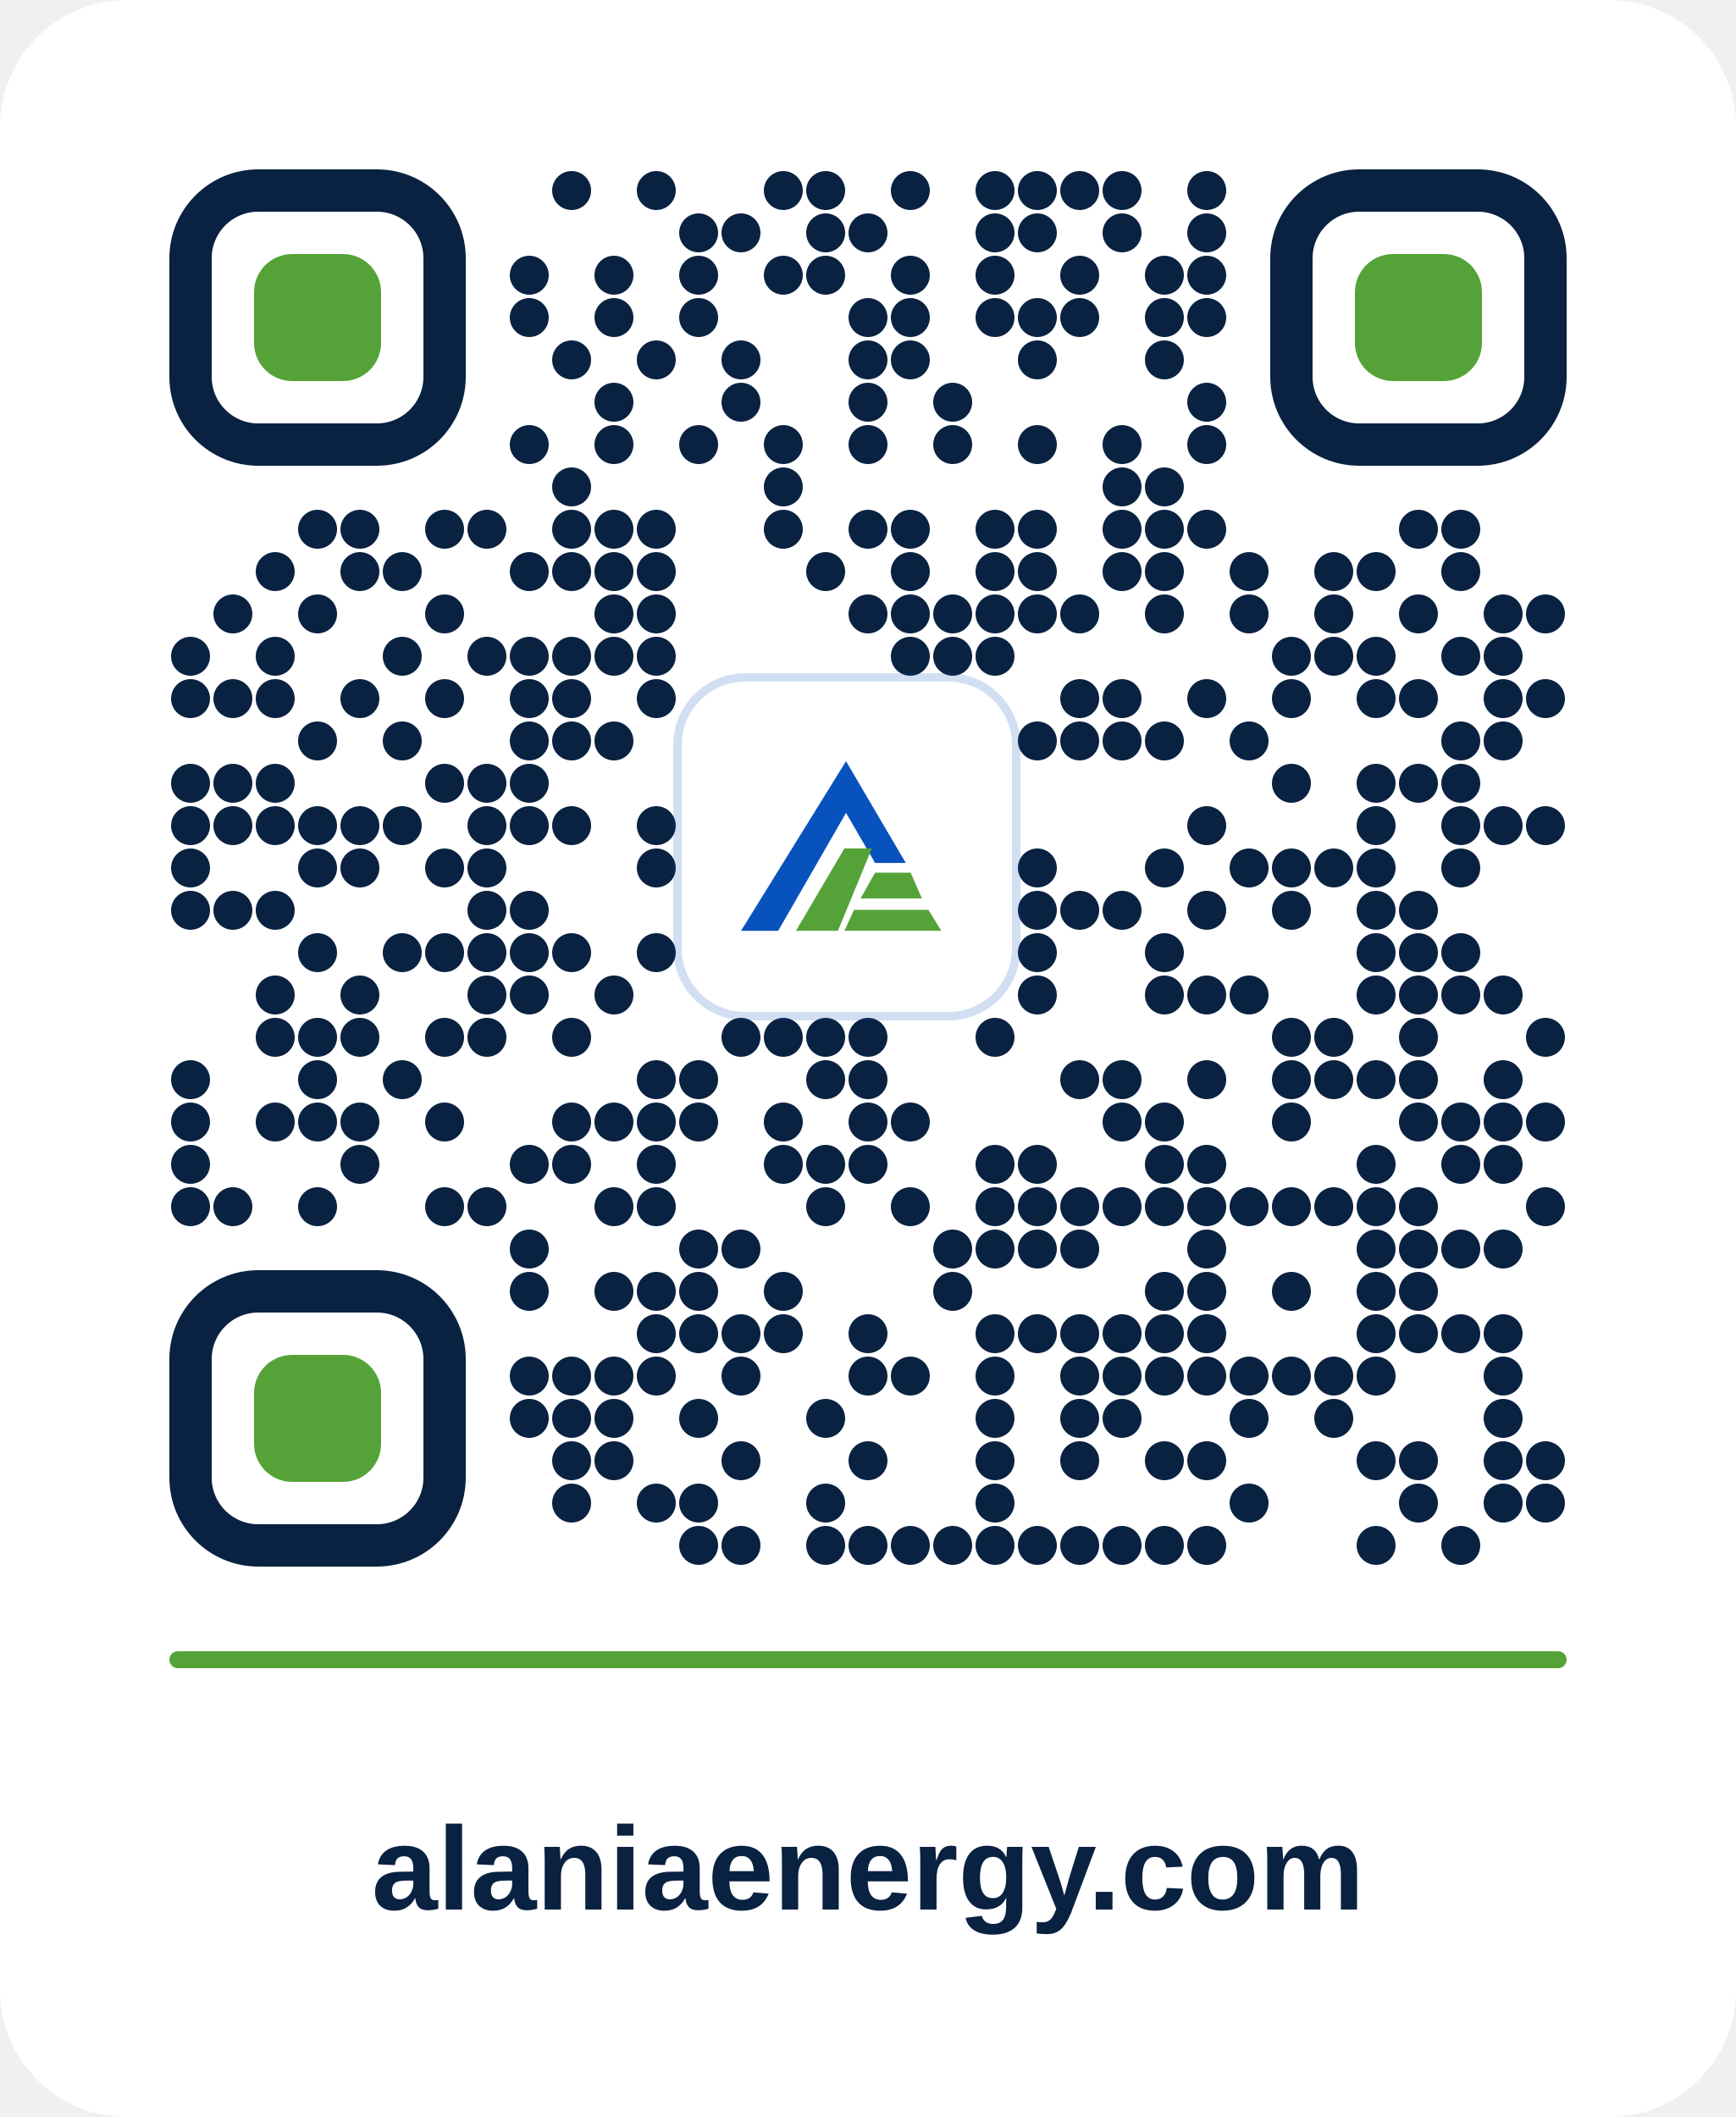
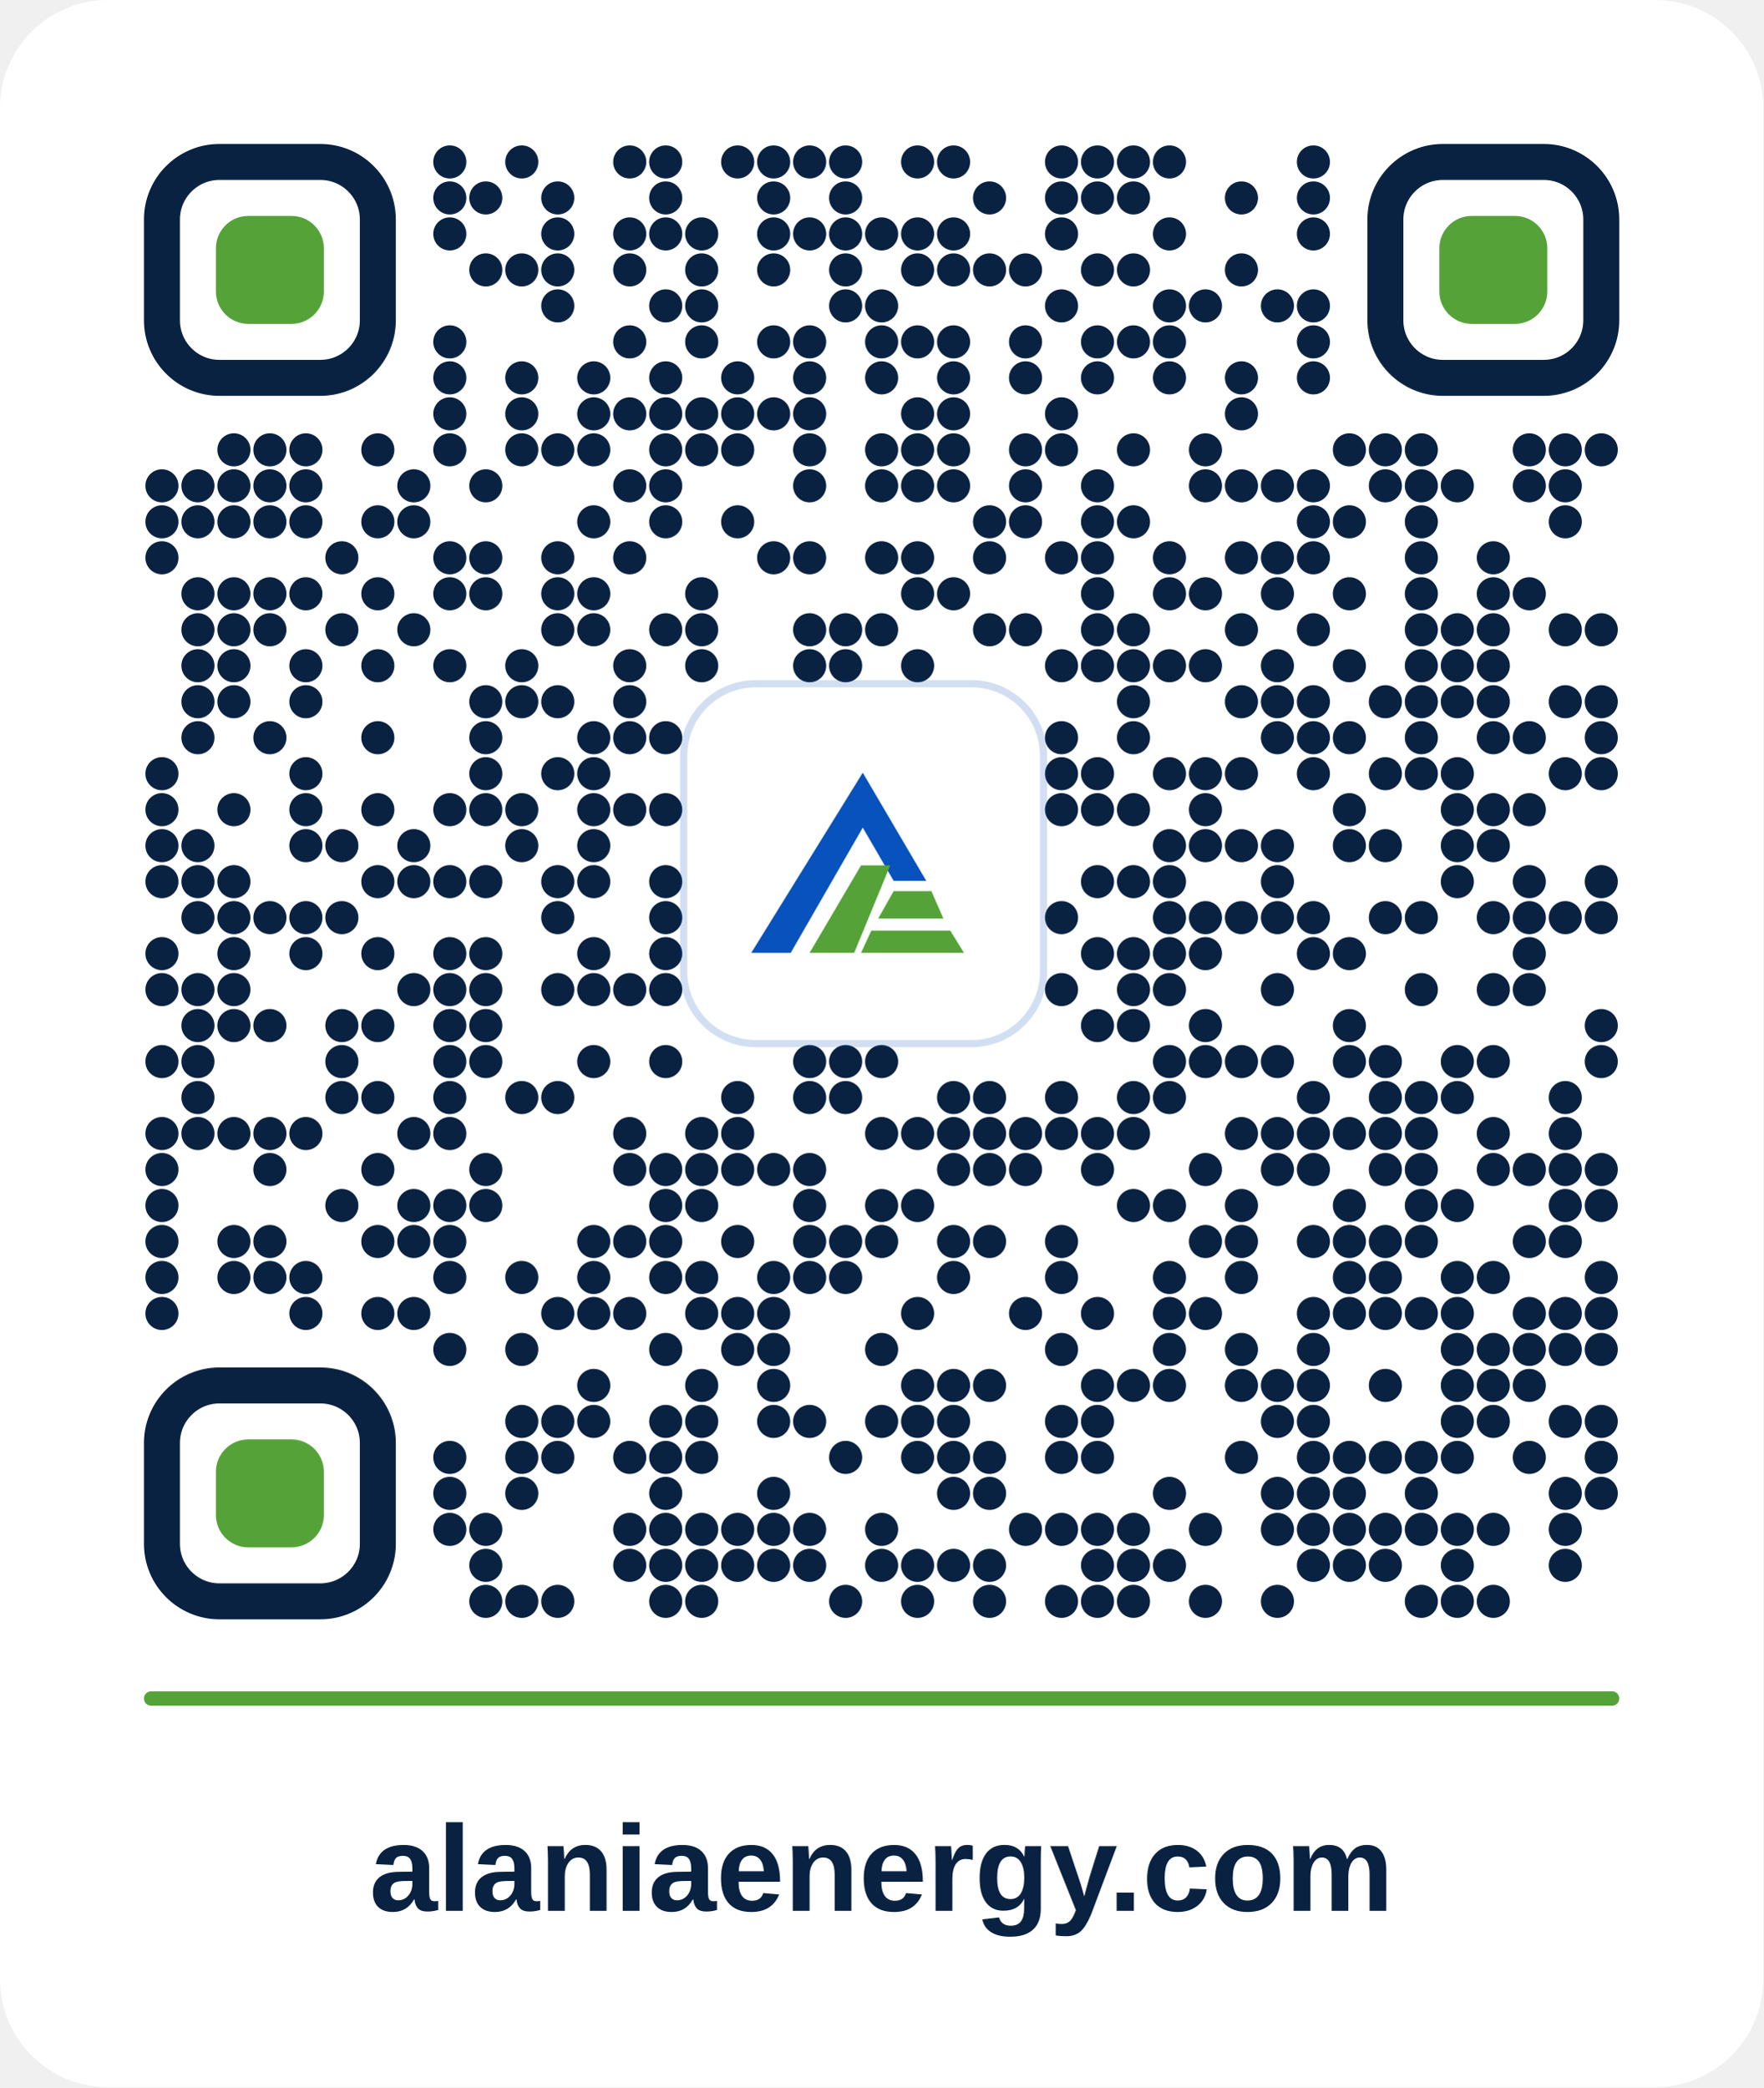
- <svg xmlns="http://www.w3.org/2000/svg" viewBox="0 0 410 500" width="410" height="500">
-   <rect width="410" height="500" rx="30" fill="#ffffff" />
+ <svg xmlns="http://www.w3.org/2000/svg" viewBox="0 0 490 580" width="490" height="580">
+   <rect width="490" height="580" rx="30" fill="#ffffff" />
  <g fill="#0a2241">
-     <circle cx="135" cy="45" r="4.6" />
-     <circle cx="155" cy="45" r="4.6" />
+     <circle cx="125" cy="45" r="4.6" />
+     <circle cx="145" cy="45" r="4.6" />
+     <circle cx="175" cy="45" r="4.6" />
    <circle cx="185" cy="45" r="4.6" />
-     <circle cx="195" cy="45" r="4.6" />
+     <circle cx="205" cy="45" r="4.6" />
    <circle cx="215" cy="45" r="4.6" />
+     <circle cx="225" cy="45" r="4.6" />
    <circle cx="235" cy="45" r="4.6" />
-     <circle cx="245" cy="45" r="4.6" />
    <circle cx="255" cy="45" r="4.6" />
    <circle cx="265" cy="45" r="4.6" />
-     <circle cx="285" cy="45" r="4.6" />
-     <circle cx="165" cy="55" r="4.6" />
-     <circle cx="175" cy="55" r="4.6" />
-     <circle cx="195" cy="55" r="4.6" />
-     <circle cx="205" cy="55" r="4.6" />
+     <circle cx="295" cy="45" r="4.6" />
+     <circle cx="305" cy="45" r="4.6" />
+     <circle cx="315" cy="45" r="4.6" />
+     <circle cx="325" cy="45" r="4.6" />
+     <circle cx="365" cy="45" r="4.6" />
+     <circle cx="125" cy="55" r="4.6" />
+     <circle cx="135" cy="55" r="4.6" />
+     <circle cx="155" cy="55" r="4.6" />
+     <circle cx="185" cy="55" r="4.6" />
+     <circle cx="215" cy="55" r="4.6" />
    <circle cx="235" cy="55" r="4.6" />
-     <circle cx="245" cy="55" r="4.6" />
-     <circle cx="265" cy="55" r="4.6" />
-     <circle cx="285" cy="55" r="4.6" />
+     <circle cx="275" cy="55" r="4.6" />
+     <circle cx="295" cy="55" r="4.6" />
+     <circle cx="305" cy="55" r="4.6" />
+     <circle cx="315" cy="55" r="4.6" />
+     <circle cx="345" cy="55" r="4.6" />
+     <circle cx="365" cy="55" r="4.6" />
    <circle cx="125" cy="65" r="4.6" />
-     <circle cx="145" cy="65" r="4.6" />
-     <circle cx="165" cy="65" r="4.6" />
+     <circle cx="155" cy="65" r="4.6" />
+     <circle cx="175" cy="65" r="4.6" />
    <circle cx="185" cy="65" r="4.6" />
    <circle cx="195" cy="65" r="4.6" />
    <circle cx="215" cy="65" r="4.6" />
+     <circle cx="225" cy="65" r="4.6" />
    <circle cx="235" cy="65" r="4.6" />
+     <circle cx="245" cy="65" r="4.6" />
    <circle cx="255" cy="65" r="4.6" />
-     <circle cx="275" cy="65" r="4.6" />
-     <circle cx="285" cy="65" r="4.6" />
-     <circle cx="125" cy="75" r="4.6" />
+     <circle cx="265" cy="65" r="4.6" />
+     <circle cx="295" cy="65" r="4.6" />
+     <circle cx="325" cy="65" r="4.6" />
+     <circle cx="365" cy="65" r="4.6" />
+     <circle cx="135" cy="75" r="4.6" />
    <circle cx="145" cy="75" r="4.6" />
-     <circle cx="165" cy="75" r="4.6" />
-     <circle cx="205" cy="75" r="4.6" />
+     <circle cx="155" cy="75" r="4.6" />
+     <circle cx="175" cy="75" r="4.6" />
+     <circle cx="195" cy="75" r="4.6" />
    <circle cx="215" cy="75" r="4.6" />
    <circle cx="235" cy="75" r="4.6" />
-     <circle cx="245" cy="75" r="4.6" />
    <circle cx="255" cy="75" r="4.6" />
+     <circle cx="265" cy="75" r="4.6" />
    <circle cx="275" cy="75" r="4.6" />
    <circle cx="285" cy="75" r="4.6" />
-     <circle cx="135" cy="85" r="4.6" />
+     <circle cx="305" cy="75" r="4.6" />
+     <circle cx="315" cy="75" r="4.6" />
+     <circle cx="345" cy="75" r="4.6" />
    <circle cx="155" cy="85" r="4.6" />
-     <circle cx="175" cy="85" r="4.6" />
-     <circle cx="205" cy="85" r="4.6" />
-     <circle cx="215" cy="85" r="4.6" />
+     <circle cx="185" cy="85" r="4.6" />
+     <circle cx="195" cy="85" r="4.6" />
+     <circle cx="235" cy="85" r="4.6" />
    <circle cx="245" cy="85" r="4.6" />
-     <circle cx="275" cy="85" r="4.6" />
-     <circle cx="145" cy="95" r="4.6" />
+     <circle cx="295" cy="85" r="4.6" />
+     <circle cx="325" cy="85" r="4.6" />
+     <circle cx="335" cy="85" r="4.6" />
+     <circle cx="355" cy="85" r="4.6" />
+     <circle cx="365" cy="85" r="4.6" />
+     <circle cx="125" cy="95" r="4.6" />
    <circle cx="175" cy="95" r="4.6" />
-     <circle cx="205" cy="95" r="4.6" />
+     <circle cx="195" cy="95" r="4.6" />
+     <circle cx="215" cy="95" r="4.6" />
    <circle cx="225" cy="95" r="4.6" />
+     <circle cx="245" cy="95" r="4.6" />
+     <circle cx="255" cy="95" r="4.6" />
+     <circle cx="265" cy="95" r="4.6" />
    <circle cx="285" cy="95" r="4.6" />
+     <circle cx="305" cy="95" r="4.6" />
+     <circle cx="315" cy="95" r="4.6" />
+     <circle cx="325" cy="95" r="4.6" />
+     <circle cx="365" cy="95" r="4.6" />
    <circle cx="125" cy="105" r="4.6" />
    <circle cx="145" cy="105" r="4.6" />
    <circle cx="165" cy="105" r="4.6" />
    <circle cx="185" cy="105" r="4.6" />
    <circle cx="205" cy="105" r="4.6" />
    <circle cx="225" cy="105" r="4.6" />
    <circle cx="245" cy="105" r="4.6" />
    <circle cx="265" cy="105" r="4.6" />
    <circle cx="285" cy="105" r="4.6" />
-     <circle cx="135" cy="115" r="4.6" />
+     <circle cx="305" cy="105" r="4.6" />
+     <circle cx="325" cy="105" r="4.6" />
+     <circle cx="345" cy="105" r="4.6" />
+     <circle cx="365" cy="105" r="4.6" />
+     <circle cx="125" cy="115" r="4.6" />
+     <circle cx="145" cy="115" r="4.6" />
+     <circle cx="165" cy="115" r="4.6" />
+     <circle cx="175" cy="115" r="4.6" />
    <circle cx="185" cy="115" r="4.6" />
+     <circle cx="195" cy="115" r="4.6" />
+     <circle cx="205" cy="115" r="4.6" />
+     <circle cx="215" cy="115" r="4.6" />
+     <circle cx="225" cy="115" r="4.6" />
+     <circle cx="255" cy="115" r="4.6" />
    <circle cx="265" cy="115" r="4.6" />
-     <circle cx="275" cy="115" r="4.6" />
+     <circle cx="295" cy="115" r="4.6" />
+     <circle cx="345" cy="115" r="4.6" />
+     <circle cx="65" cy="125" r="4.6" />
    <circle cx="75" cy="125" r="4.6" />
    <circle cx="85" cy="125" r="4.6" />
    <circle cx="105" cy="125" r="4.6" />
-     <circle cx="115" cy="125" r="4.6" />
-     <circle cx="135" cy="125" r="4.6" />
+     <circle cx="125" cy="125" r="4.6" />
    <circle cx="145" cy="125" r="4.6" />
    <circle cx="155" cy="125" r="4.6" />
+     <circle cx="165" cy="125" r="4.6" />
    <circle cx="185" cy="125" r="4.6" />
+     <circle cx="195" cy="125" r="4.6" />
    <circle cx="205" cy="125" r="4.6" />
-     <circle cx="215" cy="125" r="4.6" />
-     <circle cx="235" cy="125" r="4.6" />
+     <circle cx="225" cy="125" r="4.6" />
    <circle cx="245" cy="125" r="4.6" />
+     <circle cx="255" cy="125" r="4.6" />
    <circle cx="265" cy="125" r="4.6" />
-     <circle cx="275" cy="125" r="4.6" />
    <circle cx="285" cy="125" r="4.6" />
+     <circle cx="295" cy="125" r="4.6" />
+     <circle cx="315" cy="125" r="4.6" />
    <circle cx="335" cy="125" r="4.6" />
-     <circle cx="345" cy="125" r="4.6" />
+     <circle cx="375" cy="125" r="4.6" />
+     <circle cx="385" cy="125" r="4.6" />
+     <circle cx="395" cy="125" r="4.6" />
+     <circle cx="425" cy="125" r="4.6" />
+     <circle cx="435" cy="125" r="4.6" />
+     <circle cx="445" cy="125" r="4.6" />
+     <circle cx="45" cy="135" r="4.6" />
+     <circle cx="55" cy="135" r="4.6" />
    <circle cx="65" cy="135" r="4.6" />
+     <circle cx="75" cy="135" r="4.6" />
    <circle cx="85" cy="135" r="4.6" />
-     <circle cx="95" cy="135" r="4.6" />
-     <circle cx="125" cy="135" r="4.6" />
+     <circle cx="115" cy="135" r="4.6" />
    <circle cx="135" cy="135" r="4.6" />
-     <circle cx="145" cy="135" r="4.6" />
-     <circle cx="155" cy="135" r="4.6" />
-     <circle cx="195" cy="135" r="4.6" />
-     <circle cx="215" cy="135" r="4.6" />
-     <circle cx="235" cy="135" r="4.6" />
+     <circle cx="175" cy="135" r="4.6" />
+     <circle cx="185" cy="135" r="4.6" />
+     <circle cx="225" cy="135" r="4.6" />
    <circle cx="245" cy="135" r="4.6" />
+     <circle cx="255" cy="135" r="4.6" />
    <circle cx="265" cy="135" r="4.6" />
-     <circle cx="275" cy="135" r="4.6" />
-     <circle cx="295" cy="135" r="4.6" />
-     <circle cx="315" cy="135" r="4.6" />
-     <circle cx="325" cy="135" r="4.6" />
+     <circle cx="285" cy="135" r="4.6" />
+     <circle cx="305" cy="135" r="4.6" />
+     <circle cx="335" cy="135" r="4.6" />
    <circle cx="345" cy="135" r="4.6" />
+     <circle cx="355" cy="135" r="4.6" />
+     <circle cx="365" cy="135" r="4.6" />
+     <circle cx="385" cy="135" r="4.6" />
+     <circle cx="395" cy="135" r="4.6" />
+     <circle cx="405" cy="135" r="4.6" />
+     <circle cx="425" cy="135" r="4.6" />
+     <circle cx="435" cy="135" r="4.6" />
+     <circle cx="45" cy="145" r="4.6" />
    <circle cx="55" cy="145" r="4.6" />
+     <circle cx="65" cy="145" r="4.6" />
    <circle cx="75" cy="145" r="4.6" />
+     <circle cx="85" cy="145" r="4.6" />
    <circle cx="105" cy="145" r="4.6" />
-     <circle cx="145" cy="145" r="4.6" />
-     <circle cx="155" cy="145" r="4.6" />
+     <circle cx="115" cy="145" r="4.6" />
+     <circle cx="165" cy="145" r="4.6" />
+     <circle cx="185" cy="145" r="4.6" />
    <circle cx="205" cy="145" r="4.6" />
-     <circle cx="215" cy="145" r="4.6" />
-     <circle cx="225" cy="145" r="4.6" />
-     <circle cx="235" cy="145" r="4.6" />
-     <circle cx="245" cy="145" r="4.6" />
-     <circle cx="255" cy="145" r="4.6" />
    <circle cx="275" cy="145" r="4.6" />
-     <circle cx="295" cy="145" r="4.6" />
+     <circle cx="285" cy="145" r="4.6" />
+     <circle cx="305" cy="145" r="4.6" />
    <circle cx="315" cy="145" r="4.6" />
-     <circle cx="335" cy="145" r="4.6" />
-     <circle cx="355" cy="145" r="4.6" />
    <circle cx="365" cy="145" r="4.6" />
+     <circle cx="375" cy="145" r="4.6" />
+     <circle cx="395" cy="145" r="4.6" />
+     <circle cx="435" cy="145" r="4.6" />
    <circle cx="45" cy="155" r="4.6" />
-     <circle cx="65" cy="155" r="4.6" />
    <circle cx="95" cy="155" r="4.6" />
-     <circle cx="115" cy="155" r="4.6" />
    <circle cx="125" cy="155" r="4.6" />
    <circle cx="135" cy="155" r="4.6" />
-     <circle cx="145" cy="155" r="4.6" />
    <circle cx="155" cy="155" r="4.6" />
+     <circle cx="175" cy="155" r="4.6" />
    <circle cx="215" cy="155" r="4.6" />
    <circle cx="225" cy="155" r="4.6" />
-     <circle cx="235" cy="155" r="4.6" />
+     <circle cx="245" cy="155" r="4.6" />
+     <circle cx="255" cy="155" r="4.6" />
+     <circle cx="275" cy="155" r="4.6" />
+     <circle cx="295" cy="155" r="4.6" />
    <circle cx="305" cy="155" r="4.6" />
-     <circle cx="315" cy="155" r="4.6" />
    <circle cx="325" cy="155" r="4.6" />
    <circle cx="345" cy="155" r="4.6" />
    <circle cx="355" cy="155" r="4.6" />
-     <circle cx="45" cy="165" r="4.6" />
+     <circle cx="365" cy="155" r="4.6" />
+     <circle cx="395" cy="155" r="4.6" />
+     <circle cx="415" cy="155" r="4.6" />
    <circle cx="55" cy="165" r="4.6" />
    <circle cx="65" cy="165" r="4.6" />
+     <circle cx="75" cy="165" r="4.6" />
    <circle cx="85" cy="165" r="4.6" />
    <circle cx="105" cy="165" r="4.6" />
    <circle cx="125" cy="165" r="4.6" />
    <circle cx="135" cy="165" r="4.6" />
    <circle cx="155" cy="165" r="4.6" />
+     <circle cx="165" cy="165" r="4.6" />
+     <circle cx="195" cy="165" r="4.6" />
    <circle cx="255" cy="165" r="4.6" />
    <circle cx="265" cy="165" r="4.6" />
-     <circle cx="285" cy="165" r="4.6" />
    <circle cx="305" cy="165" r="4.6" />
    <circle cx="325" cy="165" r="4.6" />
    <circle cx="335" cy="165" r="4.6" />
    <circle cx="355" cy="165" r="4.6" />
-     <circle cx="365" cy="165" r="4.6" />
+     <circle cx="375" cy="165" r="4.6" />
+     <circle cx="395" cy="165" r="4.6" />
+     <circle cx="415" cy="165" r="4.6" />
+     <circle cx="425" cy="165" r="4.6" />
+     <circle cx="55" cy="175" r="4.6" />
+     <circle cx="65" cy="175" r="4.6" />
    <circle cx="75" cy="175" r="4.6" />
    <circle cx="95" cy="175" r="4.6" />
-     <circle cx="125" cy="175" r="4.6" />
-     <circle cx="135" cy="175" r="4.6" />
-     <circle cx="145" cy="175" r="4.6" />
+     <circle cx="115" cy="175" r="4.6" />
+     <circle cx="155" cy="175" r="4.6" />
+     <circle cx="165" cy="175" r="4.6" />
+     <circle cx="185" cy="175" r="4.6" />
+     <circle cx="195" cy="175" r="4.6" />
+     <circle cx="225" cy="175" r="4.6" />
+     <circle cx="235" cy="175" r="4.6" />
    <circle cx="245" cy="175" r="4.6" />
-     <circle cx="255" cy="175" r="4.6" />
-     <circle cx="265" cy="175" r="4.6" />
    <circle cx="275" cy="175" r="4.6" />
-     <circle cx="295" cy="175" r="4.6" />
+     <circle cx="285" cy="175" r="4.6" />
+     <circle cx="305" cy="175" r="4.6" />
+     <circle cx="315" cy="175" r="4.6" />
    <circle cx="345" cy="175" r="4.6" />
-     <circle cx="355" cy="175" r="4.6" />
-     <circle cx="45" cy="185" r="4.6" />
+     <circle cx="365" cy="175" r="4.6" />
+     <circle cx="395" cy="175" r="4.6" />
+     <circle cx="405" cy="175" r="4.6" />
+     <circle cx="415" cy="175" r="4.6" />
+     <circle cx="435" cy="175" r="4.6" />
+     <circle cx="445" cy="175" r="4.6" />
    <circle cx="55" cy="185" r="4.6" />
    <circle cx="65" cy="185" r="4.6" />
+     <circle cx="85" cy="185" r="4.6" />
    <circle cx="105" cy="185" r="4.6" />
-     <circle cx="115" cy="185" r="4.6" />
    <circle cx="125" cy="185" r="4.6" />
+     <circle cx="145" cy="185" r="4.6" />
+     <circle cx="175" cy="185" r="4.6" />
+     <circle cx="195" cy="185" r="4.6" />
+     <circle cx="225" cy="185" r="4.6" />
+     <circle cx="235" cy="185" r="4.6" />
+     <circle cx="255" cy="185" r="4.6" />
+     <circle cx="295" cy="185" r="4.6" />
    <circle cx="305" cy="185" r="4.6" />
+     <circle cx="315" cy="185" r="4.6" />
    <circle cx="325" cy="185" r="4.6" />
    <circle cx="335" cy="185" r="4.6" />
-     <circle cx="345" cy="185" r="4.6" />
-     <circle cx="45" cy="195" r="4.6" />
+     <circle cx="355" cy="185" r="4.6" />
+     <circle cx="375" cy="185" r="4.6" />
+     <circle cx="395" cy="185" r="4.6" />
+     <circle cx="405" cy="185" r="4.6" />
+     <circle cx="415" cy="185" r="4.6" />
    <circle cx="55" cy="195" r="4.6" />
    <circle cx="65" cy="195" r="4.6" />
-     <circle cx="75" cy="195" r="4.6" />
    <circle cx="85" cy="195" r="4.6" />
-     <circle cx="95" cy="195" r="4.6" />
-     <circle cx="115" cy="195" r="4.6" />
-     <circle cx="125" cy="195" r="4.6" />
    <circle cx="135" cy="195" r="4.6" />
+     <circle cx="145" cy="195" r="4.6" />
    <circle cx="155" cy="195" r="4.6" />
-     <circle cx="285" cy="195" r="4.6" />
-     <circle cx="325" cy="195" r="4.6" />
+     <circle cx="175" cy="195" r="4.6" />
+     <circle cx="315" cy="195" r="4.6" />
    <circle cx="345" cy="195" r="4.6" />
    <circle cx="355" cy="195" r="4.6" />
    <circle cx="365" cy="195" r="4.6" />
-     <circle cx="45" cy="205" r="4.6" />
+     <circle cx="385" cy="195" r="4.6" />
+     <circle cx="395" cy="195" r="4.6" />
+     <circle cx="405" cy="195" r="4.6" />
+     <circle cx="415" cy="195" r="4.6" />
+     <circle cx="435" cy="195" r="4.6" />
+     <circle cx="445" cy="195" r="4.6" />
+     <circle cx="55" cy="205" r="4.6" />
    <circle cx="75" cy="205" r="4.6" />
-     <circle cx="85" cy="205" r="4.6" />
    <circle cx="105" cy="205" r="4.6" />
-     <circle cx="115" cy="205" r="4.6" />
-     <circle cx="155" cy="205" r="4.6" />
-     <circle cx="245" cy="205" r="4.6" />
-     <circle cx="275" cy="205" r="4.6" />
+     <circle cx="135" cy="205" r="4.6" />
+     <circle cx="165" cy="205" r="4.6" />
+     <circle cx="175" cy="205" r="4.6" />
+     <circle cx="185" cy="205" r="4.6" />
    <circle cx="295" cy="205" r="4.6" />
-     <circle cx="305" cy="205" r="4.6" />
    <circle cx="315" cy="205" r="4.6" />
-     <circle cx="325" cy="205" r="4.6" />
-     <circle cx="345" cy="205" r="4.6" />
+     <circle cx="355" cy="205" r="4.6" />
+     <circle cx="365" cy="205" r="4.6" />
+     <circle cx="375" cy="205" r="4.6" />
+     <circle cx="395" cy="205" r="4.6" />
+     <circle cx="415" cy="205" r="4.6" />
+     <circle cx="425" cy="205" r="4.6" />
+     <circle cx="445" cy="205" r="4.6" />
    <circle cx="45" cy="215" r="4.6" />
-     <circle cx="55" cy="215" r="4.6" />
-     <circle cx="65" cy="215" r="4.6" />
-     <circle cx="115" cy="215" r="4.6" />
-     <circle cx="125" cy="215" r="4.6" />
-     <circle cx="245" cy="215" r="4.6" />
-     <circle cx="255" cy="215" r="4.6" />
-     <circle cx="265" cy="215" r="4.6" />
-     <circle cx="285" cy="215" r="4.6" />
+     <circle cx="85" cy="215" r="4.6" />
+     <circle cx="135" cy="215" r="4.6" />
+     <circle cx="155" cy="215" r="4.6" />
+     <circle cx="165" cy="215" r="4.6" />
+     <circle cx="295" cy="215" r="4.6" />
    <circle cx="305" cy="215" r="4.6" />
    <circle cx="325" cy="215" r="4.6" />
    <circle cx="335" cy="215" r="4.6" />
-     <circle cx="75" cy="225" r="4.6" />
-     <circle cx="95" cy="225" r="4.6" />
+     <circle cx="345" cy="215" r="4.6" />
+     <circle cx="365" cy="215" r="4.6" />
+     <circle cx="385" cy="215" r="4.6" />
+     <circle cx="395" cy="215" r="4.6" />
+     <circle cx="405" cy="215" r="4.6" />
+     <circle cx="435" cy="215" r="4.6" />
+     <circle cx="445" cy="215" r="4.6" />
+     <circle cx="45" cy="225" r="4.6" />
+     <circle cx="65" cy="225" r="4.6" />
+     <circle cx="85" cy="225" r="4.6" />
    <circle cx="105" cy="225" r="4.6" />
-     <circle cx="115" cy="225" r="4.6" />
    <circle cx="125" cy="225" r="4.6" />
    <circle cx="135" cy="225" r="4.6" />
-     <circle cx="155" cy="225" r="4.6" />
-     <circle cx="245" cy="225" r="4.6" />
-     <circle cx="275" cy="225" r="4.6" />
-     <circle cx="325" cy="225" r="4.6" />
+     <circle cx="145" cy="225" r="4.6" />
+     <circle cx="165" cy="225" r="4.6" />
+     <circle cx="175" cy="225" r="4.6" />
+     <circle cx="185" cy="225" r="4.6" />
+     <circle cx="295" cy="225" r="4.6" />
+     <circle cx="305" cy="225" r="4.6" />
+     <circle cx="315" cy="225" r="4.6" />
    <circle cx="335" cy="225" r="4.6" />
-     <circle cx="345" cy="225" r="4.6" />
-     <circle cx="65" cy="235" r="4.6" />
+     <circle cx="375" cy="225" r="4.6" />
+     <circle cx="405" cy="225" r="4.6" />
+     <circle cx="415" cy="225" r="4.6" />
+     <circle cx="425" cy="225" r="4.6" />
+     <circle cx="45" cy="235" r="4.6" />
+     <circle cx="55" cy="235" r="4.6" />
    <circle cx="85" cy="235" r="4.6" />
+     <circle cx="95" cy="235" r="4.6" />
    <circle cx="115" cy="235" r="4.6" />
-     <circle cx="125" cy="235" r="4.6" />
    <circle cx="145" cy="235" r="4.6" />
-     <circle cx="245" cy="235" r="4.6" />
-     <circle cx="275" cy="235" r="4.6" />
-     <circle cx="285" cy="235" r="4.6" />
-     <circle cx="295" cy="235" r="4.6" />
+     <circle cx="165" cy="235" r="4.6" />
    <circle cx="325" cy="235" r="4.6" />
    <circle cx="335" cy="235" r="4.6" />
    <circle cx="345" cy="235" r="4.6" />
    <circle cx="355" cy="235" r="4.6" />
+     <circle cx="375" cy="235" r="4.6" />
+     <circle cx="385" cy="235" r="4.6" />
+     <circle cx="405" cy="235" r="4.6" />
+     <circle cx="415" cy="235" r="4.6" />
+     <circle cx="45" cy="245" r="4.6" />
+     <circle cx="55" cy="245" r="4.6" />
    <circle cx="65" cy="245" r="4.6" />
-     <circle cx="75" cy="245" r="4.6" />
-     <circle cx="85" cy="245" r="4.6" />
    <circle cx="105" cy="245" r="4.6" />
    <circle cx="115" cy="245" r="4.6" />
+     <circle cx="125" cy="245" r="4.6" />
    <circle cx="135" cy="245" r="4.6" />
-     <circle cx="175" cy="245" r="4.6" />
+     <circle cx="155" cy="245" r="4.6" />
+     <circle cx="165" cy="245" r="4.6" />
    <circle cx="185" cy="245" r="4.6" />
-     <circle cx="195" cy="245" r="4.6" />
-     <circle cx="205" cy="245" r="4.6" />
-     <circle cx="235" cy="245" r="4.6" />
    <circle cx="305" cy="245" r="4.6" />
    <circle cx="315" cy="245" r="4.6" />
-     <circle cx="335" cy="245" r="4.6" />
-     <circle cx="365" cy="245" r="4.6" />
-     <circle cx="45" cy="255" r="4.6" />
+     <circle cx="325" cy="245" r="4.6" />
+     <circle cx="355" cy="245" r="4.6" />
+     <circle cx="405" cy="245" r="4.6" />
+     <circle cx="425" cy="245" r="4.6" />
+     <circle cx="445" cy="245" r="4.6" />
+     <circle cx="55" cy="255" r="4.6" />
+     <circle cx="65" cy="255" r="4.6" />
    <circle cx="75" cy="255" r="4.6" />
+     <circle cx="85" cy="255" r="4.6" />
    <circle cx="95" cy="255" r="4.6" />
    <circle cx="155" cy="255" r="4.6" />
-     <circle cx="165" cy="255" r="4.6" />
-     <circle cx="195" cy="255" r="4.6" />
-     <circle cx="205" cy="255" r="4.6" />
-     <circle cx="255" cy="255" r="4.6" />
-     <circle cx="265" cy="255" r="4.6" />
-     <circle cx="285" cy="255" r="4.6" />
-     <circle cx="305" cy="255" r="4.6" />
-     <circle cx="315" cy="255" r="4.6" />
+     <circle cx="185" cy="255" r="4.6" />
+     <circle cx="295" cy="255" r="4.6" />
    <circle cx="325" cy="255" r="4.6" />
    <circle cx="335" cy="255" r="4.6" />
+     <circle cx="345" cy="255" r="4.6" />
    <circle cx="355" cy="255" r="4.6" />
+     <circle cx="365" cy="255" r="4.6" />
+     <circle cx="385" cy="255" r="4.6" />
+     <circle cx="395" cy="255" r="4.6" />
+     <circle cx="415" cy="255" r="4.6" />
+     <circle cx="425" cy="255" r="4.6" />
+     <circle cx="435" cy="255" r="4.6" />
+     <circle cx="445" cy="255" r="4.6" />
    <circle cx="45" cy="265" r="4.6" />
    <circle cx="65" cy="265" r="4.6" />
-     <circle cx="75" cy="265" r="4.6" />
    <circle cx="85" cy="265" r="4.6" />
    <circle cx="105" cy="265" r="4.6" />
+     <circle cx="125" cy="265" r="4.6" />
    <circle cx="135" cy="265" r="4.6" />
-     <circle cx="145" cy="265" r="4.6" />
-     <circle cx="155" cy="265" r="4.6" />
    <circle cx="165" cy="265" r="4.6" />
    <circle cx="185" cy="265" r="4.6" />
-     <circle cx="205" cy="265" r="4.6" />
-     <circle cx="215" cy="265" r="4.6" />
-     <circle cx="265" cy="265" r="4.6" />
-     <circle cx="275" cy="265" r="4.6" />
    <circle cx="305" cy="265" r="4.6" />
+     <circle cx="315" cy="265" r="4.6" />
+     <circle cx="325" cy="265" r="4.6" />
    <circle cx="335" cy="265" r="4.6" />
-     <circle cx="345" cy="265" r="4.6" />
-     <circle cx="355" cy="265" r="4.6" />
    <circle cx="365" cy="265" r="4.6" />
+     <circle cx="375" cy="265" r="4.6" />
+     <circle cx="425" cy="265" r="4.6" />
    <circle cx="45" cy="275" r="4.6" />
-     <circle cx="85" cy="275" r="4.6" />
+     <circle cx="55" cy="275" r="4.6" />
+     <circle cx="65" cy="275" r="4.6" />
+     <circle cx="115" cy="275" r="4.6" />
    <circle cx="125" cy="275" r="4.6" />
    <circle cx="135" cy="275" r="4.6" />
    <circle cx="155" cy="275" r="4.6" />
+     <circle cx="165" cy="275" r="4.6" />
+     <circle cx="175" cy="275" r="4.6" />
    <circle cx="185" cy="275" r="4.6" />
-     <circle cx="195" cy="275" r="4.6" />
-     <circle cx="205" cy="275" r="4.6" />
-     <circle cx="235" cy="275" r="4.6" />
-     <circle cx="245" cy="275" r="4.6" />
-     <circle cx="275" cy="275" r="4.6" />
-     <circle cx="285" cy="275" r="4.6" />
+     <circle cx="295" cy="275" r="4.6" />
+     <circle cx="315" cy="275" r="4.6" />
    <circle cx="325" cy="275" r="4.6" />
-     <circle cx="345" cy="275" r="4.6" />
    <circle cx="355" cy="275" r="4.6" />
-     <circle cx="45" cy="285" r="4.6" />
+     <circle cx="395" cy="275" r="4.6" />
+     <circle cx="415" cy="275" r="4.6" />
+     <circle cx="425" cy="275" r="4.6" />
    <circle cx="55" cy="285" r="4.6" />
+     <circle cx="65" cy="285" r="4.6" />
    <circle cx="75" cy="285" r="4.6" />
+     <circle cx="95" cy="285" r="4.6" />
    <circle cx="105" cy="285" r="4.6" />
-     <circle cx="115" cy="285" r="4.6" />
-     <circle cx="145" cy="285" r="4.6" />
-     <circle cx="155" cy="285" r="4.6" />
-     <circle cx="195" cy="285" r="4.6" />
-     <circle cx="215" cy="285" r="4.6" />
-     <circle cx="235" cy="285" r="4.6" />
-     <circle cx="245" cy="285" r="4.6" />
-     <circle cx="255" cy="285" r="4.6" />
-     <circle cx="265" cy="285" r="4.6" />
-     <circle cx="275" cy="285" r="4.6" />
-     <circle cx="285" cy="285" r="4.6" />
-     <circle cx="295" cy="285" r="4.6" />
+     <circle cx="125" cy="285" r="4.6" />
+     <circle cx="135" cy="285" r="4.6" />
    <circle cx="305" cy="285" r="4.6" />
    <circle cx="315" cy="285" r="4.6" />
-     <circle cx="325" cy="285" r="4.6" />
    <circle cx="335" cy="285" r="4.6" />
-     <circle cx="365" cy="285" r="4.6" />
+     <circle cx="375" cy="285" r="4.6" />
+     <circle cx="445" cy="285" r="4.6" />
+     <circle cx="45" cy="295" r="4.6" />
+     <circle cx="55" cy="295" r="4.6" />
+     <circle cx="95" cy="295" r="4.6" />
    <circle cx="125" cy="295" r="4.6" />
+     <circle cx="135" cy="295" r="4.6" />
    <circle cx="165" cy="295" r="4.6" />
-     <circle cx="175" cy="295" r="4.6" />
+     <circle cx="185" cy="295" r="4.6" />
    <circle cx="225" cy="295" r="4.6" />
    <circle cx="235" cy="295" r="4.6" />
    <circle cx="245" cy="295" r="4.6" />
-     <circle cx="255" cy="295" r="4.6" />
-     <circle cx="285" cy="295" r="4.6" />
    <circle cx="325" cy="295" r="4.6" />
    <circle cx="335" cy="295" r="4.6" />
    <circle cx="345" cy="295" r="4.6" />
    <circle cx="355" cy="295" r="4.6" />
+     <circle cx="375" cy="295" r="4.6" />
+     <circle cx="385" cy="295" r="4.6" />
+     <circle cx="405" cy="295" r="4.6" />
+     <circle cx="415" cy="295" r="4.6" />
+     <circle cx="445" cy="295" r="4.6" />
+     <circle cx="55" cy="305" r="4.6" />
+     <circle cx="95" cy="305" r="4.6" />
+     <circle cx="105" cy="305" r="4.6" />
    <circle cx="125" cy="305" r="4.6" />
    <circle cx="145" cy="305" r="4.6" />
    <circle cx="155" cy="305" r="4.6" />
-     <circle cx="165" cy="305" r="4.6" />
-     <circle cx="185" cy="305" r="4.6" />
+     <circle cx="205" cy="305" r="4.6" />
    <circle cx="225" cy="305" r="4.6" />
+     <circle cx="235" cy="305" r="4.6" />
+     <circle cx="265" cy="305" r="4.6" />
    <circle cx="275" cy="305" r="4.6" />
-     <circle cx="285" cy="305" r="4.6" />
-     <circle cx="305" cy="305" r="4.6" />
+     <circle cx="295" cy="305" r="4.6" />
+     <circle cx="315" cy="305" r="4.6" />
    <circle cx="325" cy="305" r="4.6" />
-     <circle cx="335" cy="305" r="4.6" />
-     <circle cx="155" cy="315" r="4.6" />
-     <circle cx="165" cy="315" r="4.6" />
+     <circle cx="365" cy="305" r="4.6" />
+     <circle cx="385" cy="305" r="4.6" />
+     <circle cx="395" cy="305" r="4.6" />
+     <circle cx="405" cy="305" r="4.6" />
+     <circle cx="435" cy="305" r="4.6" />
+     <circle cx="45" cy="315" r="4.6" />
+     <circle cx="55" cy="315" r="4.6" />
+     <circle cx="65" cy="315" r="4.6" />
+     <circle cx="75" cy="315" r="4.6" />
+     <circle cx="85" cy="315" r="4.6" />
+     <circle cx="115" cy="315" r="4.6" />
+     <circle cx="125" cy="315" r="4.6" />
    <circle cx="175" cy="315" r="4.6" />
-     <circle cx="185" cy="315" r="4.6" />
+     <circle cx="195" cy="315" r="4.6" />
    <circle cx="205" cy="315" r="4.6" />
-     <circle cx="235" cy="315" r="4.6" />
    <circle cx="245" cy="315" r="4.6" />
    <circle cx="255" cy="315" r="4.6" />
    <circle cx="265" cy="315" r="4.6" />
    <circle cx="275" cy="315" r="4.6" />
    <circle cx="285" cy="315" r="4.6" />
-     <circle cx="325" cy="315" r="4.6" />
-     <circle cx="335" cy="315" r="4.6" />
+     <circle cx="295" cy="315" r="4.6" />
+     <circle cx="305" cy="315" r="4.6" />
+     <circle cx="315" cy="315" r="4.6" />
    <circle cx="345" cy="315" r="4.6" />
    <circle cx="355" cy="315" r="4.6" />
-     <circle cx="125" cy="325" r="4.6" />
+     <circle cx="365" cy="315" r="4.6" />
+     <circle cx="375" cy="315" r="4.6" />
+     <circle cx="385" cy="315" r="4.6" />
+     <circle cx="395" cy="315" r="4.6" />
+     <circle cx="415" cy="315" r="4.6" />
+     <circle cx="435" cy="315" r="4.6" />
+     <circle cx="45" cy="325" r="4.6" />
+     <circle cx="75" cy="325" r="4.6" />
+     <circle cx="105" cy="325" r="4.6" />
    <circle cx="135" cy="325" r="4.6" />
-     <circle cx="145" cy="325" r="4.6" />
-     <circle cx="155" cy="325" r="4.6" />
    <circle cx="175" cy="325" r="4.6" />
+     <circle cx="185" cy="325" r="4.6" />
+     <circle cx="195" cy="325" r="4.6" />
    <circle cx="205" cy="325" r="4.6" />
    <circle cx="215" cy="325" r="4.6" />
-     <circle cx="235" cy="325" r="4.6" />
-     <circle cx="255" cy="325" r="4.6" />
+     <circle cx="225" cy="325" r="4.6" />
    <circle cx="265" cy="325" r="4.6" />
    <circle cx="275" cy="325" r="4.6" />
    <circle cx="285" cy="325" r="4.6" />
-     <circle cx="295" cy="325" r="4.6" />
    <circle cx="305" cy="325" r="4.6" />
-     <circle cx="315" cy="325" r="4.6" />
-     <circle cx="325" cy="325" r="4.6" />
+     <circle cx="335" cy="325" r="4.6" />
    <circle cx="355" cy="325" r="4.6" />
+     <circle cx="365" cy="325" r="4.6" />
+     <circle cx="385" cy="325" r="4.6" />
+     <circle cx="395" cy="325" r="4.6" />
+     <circle cx="415" cy="325" r="4.6" />
+     <circle cx="425" cy="325" r="4.6" />
+     <circle cx="435" cy="325" r="4.6" />
+     <circle cx="445" cy="325" r="4.6" />
+     <circle cx="45" cy="335" r="4.6" />
+     <circle cx="95" cy="335" r="4.6" />
+     <circle cx="115" cy="335" r="4.6" />
    <circle cx="125" cy="335" r="4.6" />
    <circle cx="135" cy="335" r="4.6" />
-     <circle cx="145" cy="335" r="4.6" />
-     <circle cx="165" cy="335" r="4.6" />
+     <circle cx="185" cy="335" r="4.6" />
    <circle cx="195" cy="335" r="4.6" />
-     <circle cx="235" cy="335" r="4.6" />
+     <circle cx="225" cy="335" r="4.6" />
+     <circle cx="245" cy="335" r="4.6" />
    <circle cx="255" cy="335" r="4.6" />
-     <circle cx="265" cy="335" r="4.6" />
-     <circle cx="295" cy="335" r="4.6" />
    <circle cx="315" cy="335" r="4.6" />
-     <circle cx="355" cy="335" r="4.6" />
-     <circle cx="135" cy="345" r="4.6" />
-     <circle cx="145" cy="345" r="4.6" />
+     <circle cx="325" cy="335" r="4.6" />
+     <circle cx="345" cy="335" r="4.6" />
+     <circle cx="375" cy="335" r="4.6" />
+     <circle cx="395" cy="335" r="4.6" />
+     <circle cx="405" cy="335" r="4.6" />
+     <circle cx="435" cy="335" r="4.6" />
+     <circle cx="445" cy="335" r="4.6" />
+     <circle cx="45" cy="345" r="4.6" />
+     <circle cx="65" cy="345" r="4.6" />
+     <circle cx="75" cy="345" r="4.6" />
+     <circle cx="105" cy="345" r="4.6" />
+     <circle cx="115" cy="345" r="4.6" />
+     <circle cx="125" cy="345" r="4.6" />
+     <circle cx="165" cy="345" r="4.6" />
    <circle cx="175" cy="345" r="4.6" />
+     <circle cx="185" cy="345" r="4.6" />
    <circle cx="205" cy="345" r="4.6" />
+     <circle cx="225" cy="345" r="4.6" />
    <circle cx="235" cy="345" r="4.6" />
-     <circle cx="255" cy="345" r="4.6" />
+     <circle cx="245" cy="345" r="4.6" />
+     <circle cx="265" cy="345" r="4.6" />
    <circle cx="275" cy="345" r="4.6" />
-     <circle cx="285" cy="345" r="4.6" />
-     <circle cx="325" cy="345" r="4.6" />
+     <circle cx="295" cy="345" r="4.6" />
    <circle cx="335" cy="345" r="4.6" />
-     <circle cx="355" cy="345" r="4.6" />
+     <circle cx="345" cy="345" r="4.6" />
    <circle cx="365" cy="345" r="4.6" />
-     <circle cx="135" cy="355" r="4.6" />
-     <circle cx="155" cy="355" r="4.6" />
+     <circle cx="375" cy="345" r="4.6" />
+     <circle cx="385" cy="345" r="4.6" />
+     <circle cx="395" cy="345" r="4.6" />
+     <circle cx="425" cy="345" r="4.6" />
+     <circle cx="435" cy="345" r="4.6" />
+     <circle cx="45" cy="355" r="4.6" />
+     <circle cx="65" cy="355" r="4.6" />
+     <circle cx="75" cy="355" r="4.6" />
+     <circle cx="85" cy="355" r="4.6" />
+     <circle cx="125" cy="355" r="4.6" />
+     <circle cx="145" cy="355" r="4.6" />
    <circle cx="165" cy="355" r="4.6" />
+     <circle cx="185" cy="355" r="4.6" />
    <circle cx="195" cy="355" r="4.6" />
+     <circle cx="215" cy="355" r="4.6" />
+     <circle cx="225" cy="355" r="4.6" />
    <circle cx="235" cy="355" r="4.6" />
+     <circle cx="265" cy="355" r="4.6" />
    <circle cx="295" cy="355" r="4.6" />
-     <circle cx="335" cy="355" r="4.6" />
-     <circle cx="355" cy="355" r="4.6" />
-     <circle cx="365" cy="355" r="4.6" />
+     <circle cx="325" cy="355" r="4.6" />
+     <circle cx="345" cy="355" r="4.6" />
+     <circle cx="375" cy="355" r="4.6" />
+     <circle cx="385" cy="355" r="4.6" />
+     <circle cx="405" cy="355" r="4.6" />
+     <circle cx="415" cy="355" r="4.6" />
+     <circle cx="445" cy="355" r="4.6" />
+     <circle cx="45" cy="365" r="4.6" />
+     <circle cx="85" cy="365" r="4.6" />
+     <circle cx="105" cy="365" r="4.6" />
+     <circle cx="115" cy="365" r="4.6" />
+     <circle cx="155" cy="365" r="4.6" />
    <circle cx="165" cy="365" r="4.6" />
    <circle cx="175" cy="365" r="4.6" />
    <circle cx="195" cy="365" r="4.6" />
    <circle cx="205" cy="365" r="4.6" />
    <circle cx="215" cy="365" r="4.6" />
-     <circle cx="225" cy="365" r="4.6" />
-     <circle cx="235" cy="365" r="4.6" />
-     <circle cx="245" cy="365" r="4.6" />
    <circle cx="255" cy="365" r="4.6" />
-     <circle cx="265" cy="365" r="4.6" />
-     <circle cx="275" cy="365" r="4.6" />
    <circle cx="285" cy="365" r="4.6" />
+     <circle cx="305" cy="365" r="4.6" />
    <circle cx="325" cy="365" r="4.6" />
-     <circle cx="345" cy="365" r="4.6" />
+     <circle cx="335" cy="365" r="4.6" />
+     <circle cx="365" cy="365" r="4.6" />
+     <circle cx="375" cy="365" r="4.6" />
+     <circle cx="385" cy="365" r="4.6" />
+     <circle cx="395" cy="365" r="4.6" />
+     <circle cx="405" cy="365" r="4.6" />
+     <circle cx="425" cy="365" r="4.6" />
+     <circle cx="435" cy="365" r="4.6" />
+     <circle cx="445" cy="365" r="4.6" />
+     <circle cx="125" cy="375" r="4.6" />
+     <circle cx="145" cy="375" r="4.6" />
+     <circle cx="185" cy="375" r="4.6" />
+     <circle cx="205" cy="375" r="4.6" />
+     <circle cx="215" cy="375" r="4.6" />
+     <circle cx="245" cy="375" r="4.6" />
+     <circle cx="295" cy="375" r="4.6" />
+     <circle cx="325" cy="375" r="4.6" />
+     <circle cx="345" cy="375" r="4.6" />
+     <circle cx="365" cy="375" r="4.6" />
+     <circle cx="405" cy="375" r="4.6" />
+     <circle cx="415" cy="375" r="4.6" />
+     <circle cx="425" cy="375" r="4.6" />
+     <circle cx="435" cy="375" r="4.6" />
+     <circle cx="445" cy="375" r="4.6" />
+     <circle cx="165" cy="385" r="4.6" />
+     <circle cx="195" cy="385" r="4.6" />
+     <circle cx="215" cy="385" r="4.6" />
+     <circle cx="255" cy="385" r="4.6" />
+     <circle cx="265" cy="385" r="4.6" />
+     <circle cx="275" cy="385" r="4.6" />
+     <circle cx="305" cy="385" r="4.6" />
+     <circle cx="315" cy="385" r="4.6" />
+     <circle cx="325" cy="385" r="4.6" />
+     <circle cx="345" cy="385" r="4.6" />
+     <circle cx="355" cy="385" r="4.6" />
+     <circle cx="365" cy="385" r="4.6" />
+     <circle cx="385" cy="385" r="4.6" />
+     <circle cx="405" cy="385" r="4.6" />
+     <circle cx="415" cy="385" r="4.6" />
+     <circle cx="425" cy="385" r="4.6" />
+     <circle cx="145" cy="395" r="4.6" />
+     <circle cx="155" cy="395" r="4.6" />
+     <circle cx="165" cy="395" r="4.6" />
+     <circle cx="185" cy="395" r="4.6" />
+     <circle cx="195" cy="395" r="4.6" />
+     <circle cx="215" cy="395" r="4.6" />
+     <circle cx="225" cy="395" r="4.6" />
+     <circle cx="245" cy="395" r="4.6" />
+     <circle cx="255" cy="395" r="4.6" />
+     <circle cx="265" cy="395" r="4.6" />
+     <circle cx="295" cy="395" r="4.6" />
+     <circle cx="305" cy="395" r="4.6" />
+     <circle cx="355" cy="395" r="4.6" />
+     <circle cx="365" cy="395" r="4.6" />
+     <circle cx="405" cy="395" r="4.6" />
+     <circle cx="415" cy="395" r="4.6" />
+     <circle cx="435" cy="395" r="4.6" />
+     <circle cx="445" cy="395" r="4.6" />
+     <circle cx="125" cy="405" r="4.6" />
+     <circle cx="145" cy="405" r="4.6" />
+     <circle cx="155" cy="405" r="4.6" />
+     <circle cx="175" cy="405" r="4.6" />
+     <circle cx="185" cy="405" r="4.6" />
+     <circle cx="195" cy="405" r="4.6" />
+     <circle cx="235" cy="405" r="4.6" />
+     <circle cx="255" cy="405" r="4.6" />
+     <circle cx="265" cy="405" r="4.6" />
+     <circle cx="275" cy="405" r="4.6" />
+     <circle cx="295" cy="405" r="4.6" />
+     <circle cx="305" cy="405" r="4.6" />
+     <circle cx="345" cy="405" r="4.6" />
+     <circle cx="365" cy="405" r="4.6" />
+     <circle cx="375" cy="405" r="4.6" />
+     <circle cx="385" cy="405" r="4.6" />
+     <circle cx="395" cy="405" r="4.6" />
+     <circle cx="405" cy="405" r="4.6" />
+     <circle cx="425" cy="405" r="4.6" />
+     <circle cx="445" cy="405" r="4.6" />
+     <circle cx="125" cy="415" r="4.6" />
+     <circle cx="145" cy="415" r="4.6" />
+     <circle cx="185" cy="415" r="4.6" />
+     <circle cx="215" cy="415" r="4.6" />
+     <circle cx="265" cy="415" r="4.6" />
+     <circle cx="275" cy="415" r="4.6" />
+     <circle cx="325" cy="415" r="4.6" />
+     <circle cx="355" cy="415" r="4.6" />
+     <circle cx="365" cy="415" r="4.6" />
+     <circle cx="375" cy="415" r="4.6" />
+     <circle cx="395" cy="415" r="4.6" />
+     <circle cx="435" cy="415" r="4.6" />
+     <circle cx="445" cy="415" r="4.6" />
+     <circle cx="125" cy="425" r="4.6" />
+     <circle cx="135" cy="425" r="4.6" />
+     <circle cx="175" cy="425" r="4.6" />
+     <circle cx="185" cy="425" r="4.6" />
+     <circle cx="195" cy="425" r="4.6" />
+     <circle cx="205" cy="425" r="4.6" />
+     <circle cx="215" cy="425" r="4.6" />
+     <circle cx="225" cy="425" r="4.6" />
+     <circle cx="245" cy="425" r="4.6" />
+     <circle cx="285" cy="425" r="4.6" />
+     <circle cx="295" cy="425" r="4.6" />
+     <circle cx="305" cy="425" r="4.6" />
+     <circle cx="315" cy="425" r="4.6" />
+     <circle cx="335" cy="425" r="4.6" />
+     <circle cx="355" cy="425" r="4.6" />
+     <circle cx="365" cy="425" r="4.6" />
+     <circle cx="375" cy="425" r="4.6" />
+     <circle cx="385" cy="425" r="4.6" />
+     <circle cx="395" cy="425" r="4.6" />
+     <circle cx="405" cy="425" r="4.6" />
+     <circle cx="415" cy="425" r="4.6" />
+     <circle cx="435" cy="425" r="4.6" />
+     <circle cx="135" cy="435" r="4.6" />
+     <circle cx="175" cy="435" r="4.6" />
+     <circle cx="185" cy="435" r="4.6" />
+     <circle cx="195" cy="435" r="4.6" />
+     <circle cx="205" cy="435" r="4.6" />
+     <circle cx="215" cy="435" r="4.6" />
+     <circle cx="225" cy="435" r="4.6" />
+     <circle cx="245" cy="435" r="4.6" />
+     <circle cx="255" cy="435" r="4.6" />
+     <circle cx="265" cy="435" r="4.6" />
+     <circle cx="275" cy="435" r="4.6" />
+     <circle cx="305" cy="435" r="4.6" />
+     <circle cx="315" cy="435" r="4.6" />
+     <circle cx="325" cy="435" r="4.6" />
+     <circle cx="365" cy="435" r="4.6" />
+     <circle cx="375" cy="435" r="4.6" />
+     <circle cx="385" cy="435" r="4.6" />
+     <circle cx="405" cy="435" r="4.6" />
+     <circle cx="435" cy="435" r="4.6" />
+     <circle cx="135" cy="445" r="4.6" />
+     <circle cx="145" cy="445" r="4.6" />
+     <circle cx="155" cy="445" r="4.6" />
+     <circle cx="185" cy="445" r="4.6" />
+     <circle cx="195" cy="445" r="4.6" />
+     <circle cx="235" cy="445" r="4.6" />
+     <circle cx="255" cy="445" r="4.6" />
+     <circle cx="275" cy="445" r="4.6" />
+     <circle cx="295" cy="445" r="4.6" />
+     <circle cx="305" cy="445" r="4.6" />
+     <circle cx="315" cy="445" r="4.6" />
+     <circle cx="335" cy="445" r="4.6" />
+     <circle cx="355" cy="445" r="4.6" />
+     <circle cx="395" cy="445" r="4.6" />
+     <circle cx="405" cy="445" r="4.6" />
+     <circle cx="415" cy="445" r="4.6" />
  </g>
  <rect x="45" y="45" width="60" height="60" rx="16" fill="none" stroke="#0a2241" stroke-width="10" />
  <rect x="60" y="60" width="30" height="30" rx="9" fill="#55a338" />
-   <rect x="305" y="45" width="60" height="60" rx="16" fill="none" stroke="#0a2241" stroke-width="10" />
-   <rect x="320" y="60" width="30" height="30" rx="9" fill="#55a338" />
-   <rect x="45" y="305" width="60" height="60" rx="16" fill="none" stroke="#0a2241" stroke-width="10" />
-   <rect x="60" y="320" width="30" height="30" rx="9" fill="#55a338" />
-   <rect x="160" y="160" width="80" height="80" rx="16" fill="#ffffff" stroke="#0752bc" stroke-opacity="0.18" stroke-width="2" />
-   <g transform="translate(174.2517 178.6384) scale(0.381457)">
+   <rect x="385" y="45" width="60" height="60" rx="16" fill="none" stroke="#0a2241" stroke-width="10" />
+   <rect x="400" y="60" width="30" height="30" rx="9" fill="#55a338" />
+   <rect x="45" y="385" width="60" height="60" rx="16" fill="none" stroke="#0a2241" stroke-width="10" />
+   <rect x="60" y="400" width="30" height="30" rx="9" fill="#55a338" />
+   <rect x="190" y="190" width="100" height="100" rx="20" fill="#ffffff" stroke="#0752bc" stroke-opacity="0.18" stroke-width="2" />
+   <g transform="translate(207.8146 213.298) scale(0.4768212)">
    <g transform="translate(0.00 0.00) scale(1)">
      <path fill="#0752BC" d="M67 3 L104 66 L85 66 L67 35 L25 108 L2 108 Z" />
      <path fill="#55A338" d="M66 57 L83 57 L62 108 L36 108 Z" />
      <path fill="#55A338" d="M85 72 L107 72 L114 88 L76 88 Z" />
      <path fill="#55A338" d="M72 95 L118 95 L126 108 L66 108 Z" />
    </g>
  </g>
-   <rect x="40" y="390" width="330" height="4" rx="2" fill="#55a338" />
-   <text x="205" y="451" text-anchor="middle" font-family="Montserrat, Arial, sans-serif" font-weight="700" font-size="28" fill="#0a2241">alaniaenergy.com</text>
+   <rect x="40" y="470" width="410" height="4" rx="2" fill="#55a338" />
+   <text x="245" y="531" text-anchor="middle" font-family="Montserrat, Arial, sans-serif" font-weight="700" font-size="34" fill="#0a2241">alaniaenergy.com</text>
</svg>
